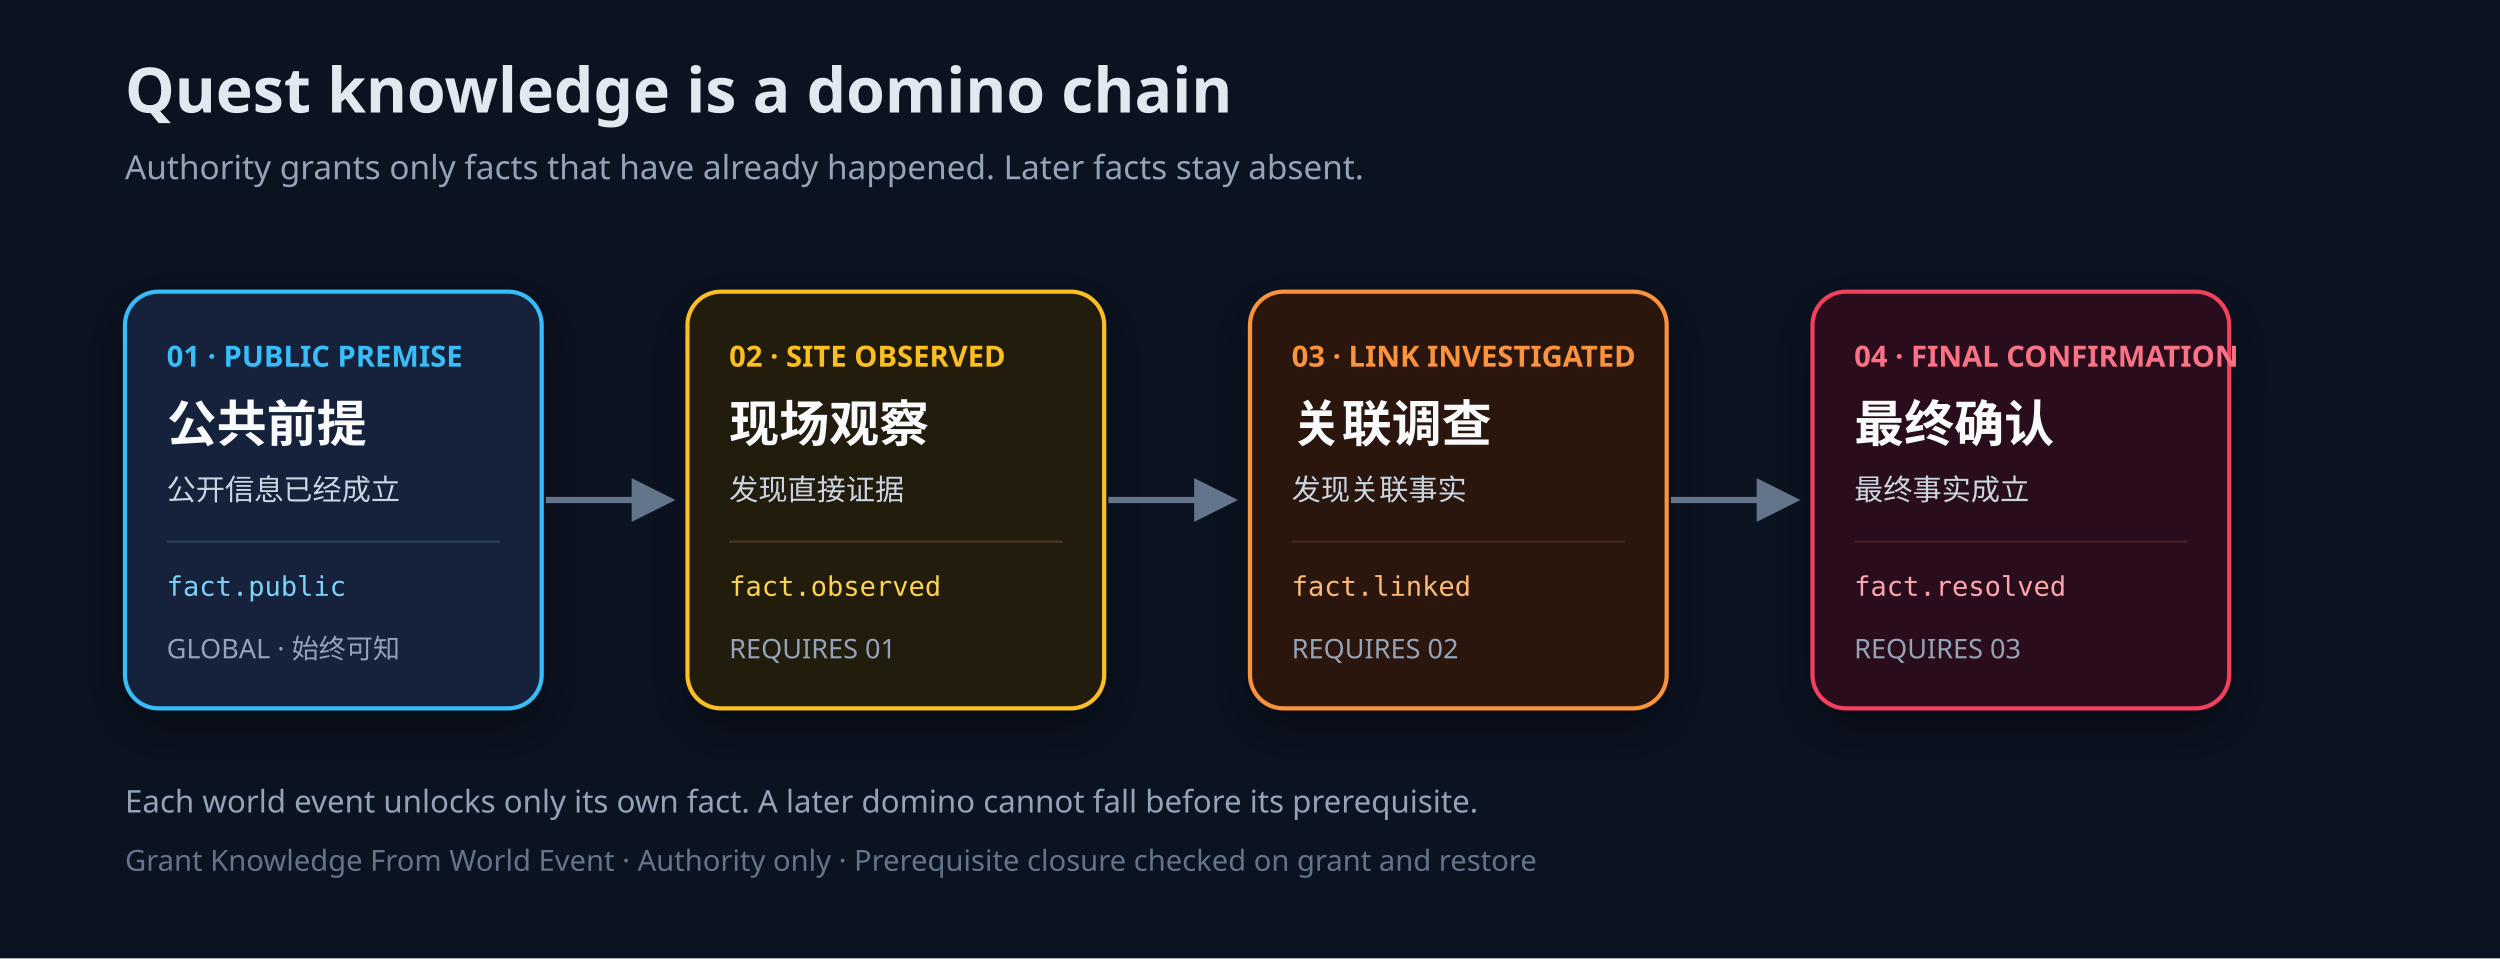
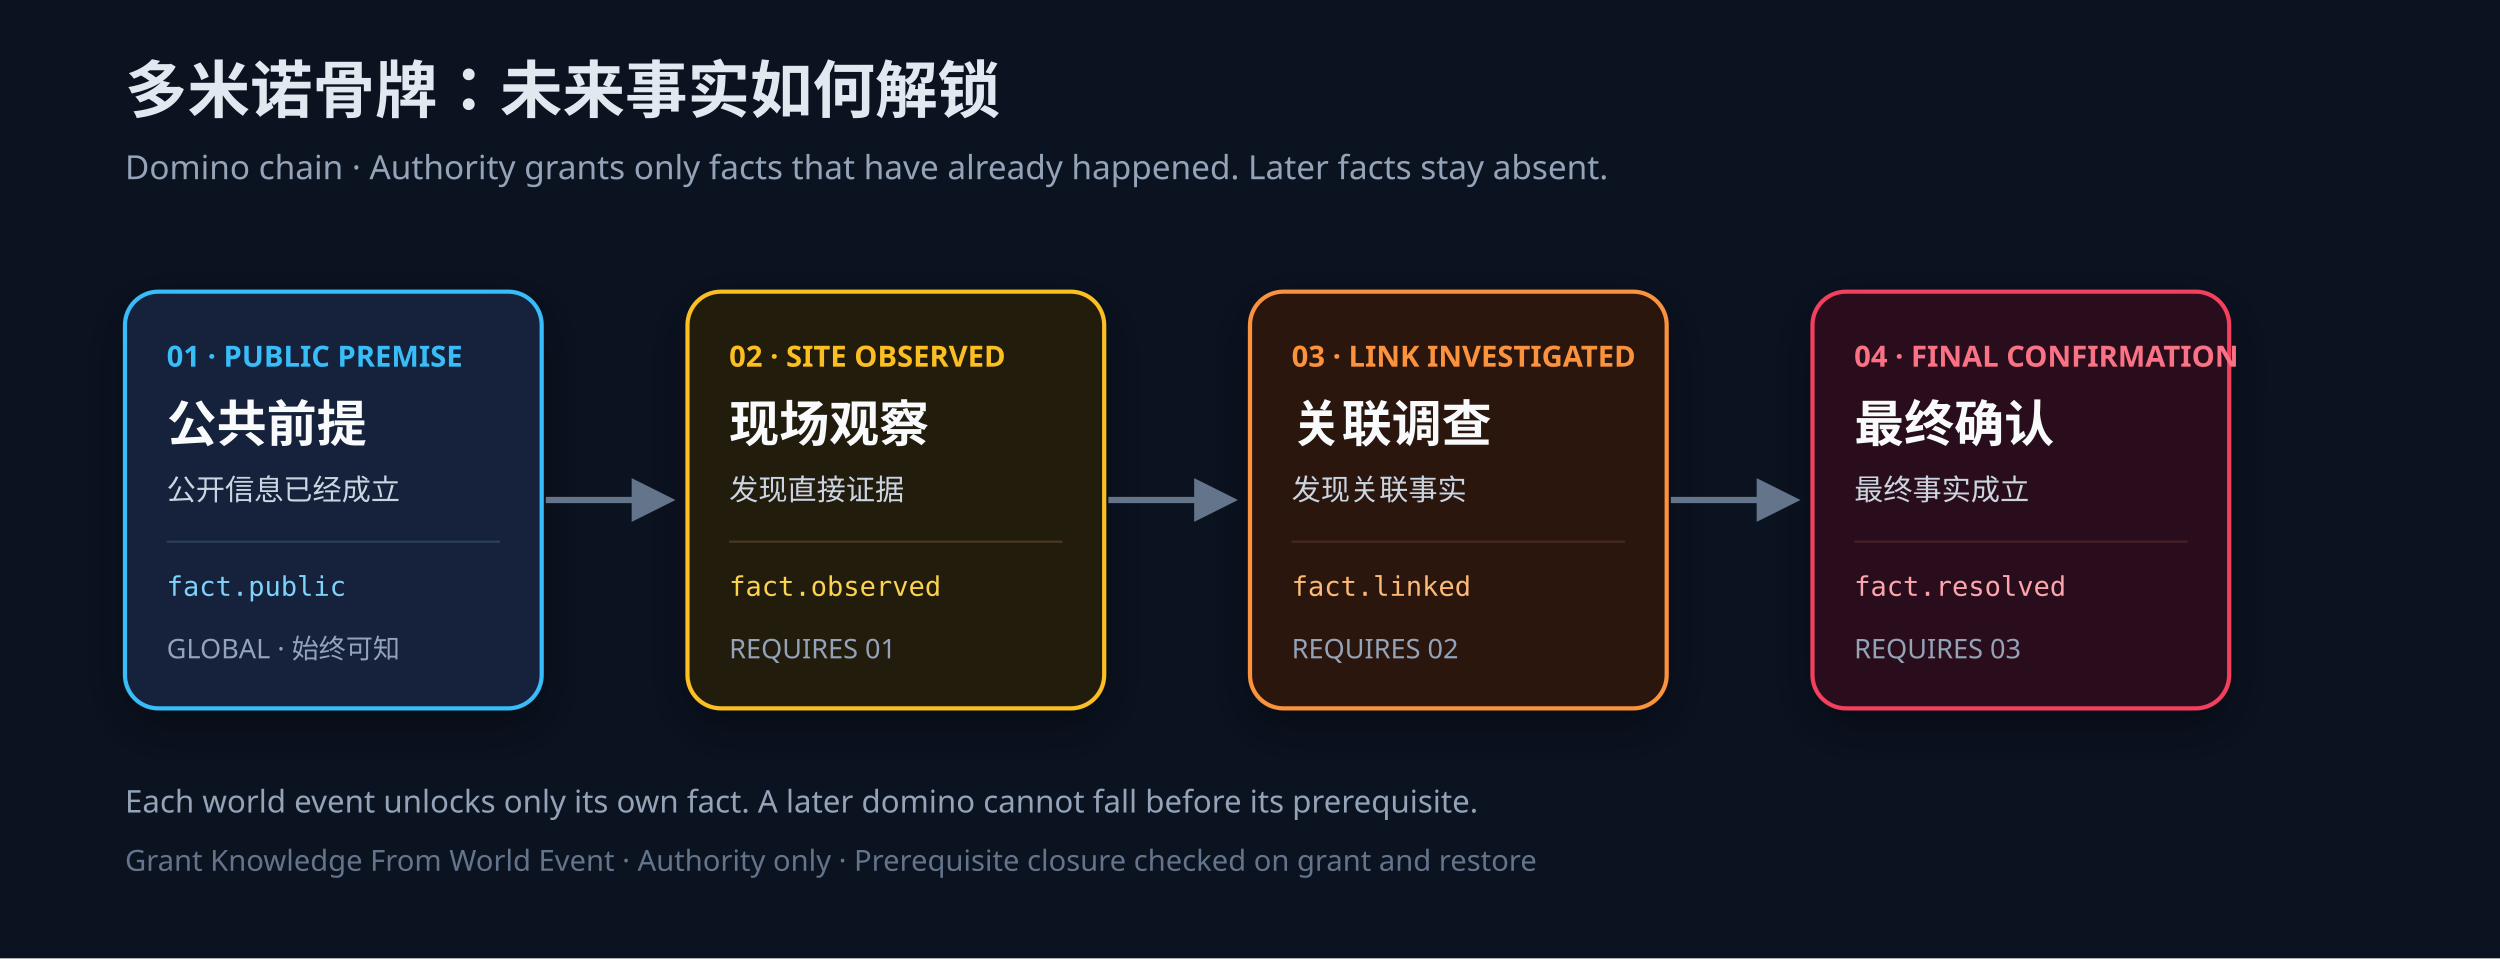
<svg xmlns="http://www.w3.org/2000/svg" width="1200" height="460" viewBox="0 0 1200 460" role="img" aria-labelledby="title desc">
  <defs>
    <marker id="arrow" viewBox="0 0 10 10" refX="8" refY="5" markerWidth="7" markerHeight="7" orient="auto-start-reverse">
      <path d="M 0 0 L 10 5 L 0 10 z" fill="#64748b" />
    </marker>
    <filter id="shadow" x="-20%" y="-20%" width="140%" height="140%">
      <feDropShadow dx="0" dy="8" stdDeviation="10" flood-color="#000000" flood-opacity="0.35" />
    </filter>
  </defs>
  <rect width="1200" height="460" fill="#0b1220" />
-   <text x="60" y="54" fill="#e2e8f0" font-family="Segoe UI, Microsoft YaHei, sans-serif" font-size="30" font-weight="700">Quest knowledge is a domino chain</text>
-   <text x="60" y="86" fill="#94a3b8" font-family="Segoe UI, Microsoft YaHei, sans-serif" font-size="16">Authority grants only facts that have already happened. Later facts stay absent.</text>
+   <text x="60" y="54" fill="#e2e8f0" font-family="Segoe UI, Microsoft YaHei, sans-serif" font-size="30" font-weight="700">多米诺骨牌：未来事实如何解锁</text>
+   <text x="60" y="86" fill="#94a3b8" font-family="Segoe UI, Microsoft YaHei, sans-serif" font-size="16">Domino chain · Authority grants only facts that have already happened. Later facts stay absent.</text>
  <g filter="url(#shadow)">
    <rect x="60" y="140" width="200" height="200" rx="16" fill="#12213a" stroke="#38bdf8" stroke-width="2" />
    <text x="80" y="176" fill="#38bdf8" font-family="Segoe UI, Microsoft YaHei, sans-serif" font-size="14" font-weight="700">01 · PUBLIC PREMISE</text>
    <text x="80" y="212" fill="#f8fafc" font-family="Segoe UI, Microsoft YaHei, sans-serif" font-size="24" font-weight="700">公共前提</text>
    <text x="80" y="240" fill="#cbd5e1" font-family="Segoe UI, Microsoft YaHei, sans-serif" font-size="14">公开信息已经成立</text>
    <line x1="80" y1="260" x2="240" y2="260" stroke="#334155" />
    <text x="80" y="286" fill="#7dd3fc" font-family="Consolas, monospace" font-size="13">fact.public</text>
    <text x="80" y="316" fill="#94a3b8" font-family="Segoe UI, Microsoft YaHei, sans-serif" font-size="13">GLOBAL · 始终可知</text>
  </g>
  <g filter="url(#shadow)">
    <rect x="330" y="140" width="200" height="200" rx="16" fill="#241b10" stroke="#fbbf24" stroke-width="2" />
    <text x="350" y="176" fill="#fbbf24" font-family="Segoe UI, Microsoft YaHei, sans-serif" font-size="14" font-weight="700">02 · SITE OBSERVED</text>
    <text x="350" y="212" fill="#f8fafc" font-family="Segoe UI, Microsoft YaHei, sans-serif" font-size="24" font-weight="700">现场观察</text>
    <text x="350" y="240" fill="#cbd5e1" font-family="Segoe UI, Microsoft YaHei, sans-serif" font-size="14">发现直接证据</text>
    <line x1="350" y1="260" x2="510" y2="260" stroke="#4a3a20" />
    <text x="350" y="286" fill="#fcd34d" font-family="Consolas, monospace" font-size="13">fact.observed</text>
    <text x="350" y="316" fill="#94a3b8" font-family="Segoe UI, Microsoft YaHei, sans-serif" font-size="13">REQUIRES 01</text>
  </g>
  <g filter="url(#shadow)">
    <rect x="600" y="140" width="200" height="200" rx="16" fill="#2a1710" stroke="#fb923c" stroke-width="2" />
    <text x="620" y="176" fill="#fb923c" font-family="Segoe UI, Microsoft YaHei, sans-serif" font-size="14" font-weight="700">03 · LINK INVESTIGATED</text>
    <text x="620" y="212" fill="#f8fafc" font-family="Segoe UI, Microsoft YaHei, sans-serif" font-size="24" font-weight="700">关联调查</text>
    <text x="620" y="240" fill="#cbd5e1" font-family="Segoe UI, Microsoft YaHei, sans-serif" font-size="14">发现关联事实</text>
    <line x1="620" y1="260" x2="780" y2="260" stroke="#4a2a18" />
    <text x="620" y="286" fill="#fdba74" font-family="Consolas, monospace" font-size="13">fact.linked</text>
    <text x="620" y="316" fill="#94a3b8" font-family="Segoe UI, Microsoft YaHei, sans-serif" font-size="13">REQUIRES 02</text>
  </g>
  <g filter="url(#shadow)">
    <rect x="870" y="140" width="200" height="200" rx="16" fill="#2a111a" stroke="#f43f5e" stroke-width="2" />
    <text x="890" y="176" fill="#fb7185" font-family="Segoe UI, Microsoft YaHei, sans-serif" font-size="14" font-weight="700">04 · FINAL CONFIRMATION</text>
    <text x="890" y="212" fill="#f8fafc" font-family="Segoe UI, Microsoft YaHei, sans-serif" font-size="24" font-weight="700">最终确认</text>
    <text x="890" y="240" fill="#cbd5e1" font-family="Segoe UI, Microsoft YaHei, sans-serif" font-size="14">最终事实成立</text>
    <line x1="890" y1="260" x2="1050" y2="260" stroke="#4a1e2a" />
    <text x="890" y="286" fill="#fda4af" font-family="Consolas, monospace" font-size="13">fact.resolved</text>
    <text x="890" y="316" fill="#94a3b8" font-family="Segoe UI, Microsoft YaHei, sans-serif" font-size="13">REQUIRES 03</text>
  </g>
  <line x1="262" y1="240" x2="320" y2="240" stroke="#64748b" stroke-width="3" marker-end="url(#arrow)" />
  <line x1="532" y1="240" x2="590" y2="240" stroke="#64748b" stroke-width="3" marker-end="url(#arrow)" />
  <line x1="802" y1="240" x2="860" y2="240" stroke="#64748b" stroke-width="3" marker-end="url(#arrow)" />
  <text x="60" y="390" fill="#94a3b8" font-family="Segoe UI, Microsoft YaHei, sans-serif" font-size="15">Each world event unlocks only its own fact. A later domino cannot fall before its prerequisite.</text>
  <text x="60" y="418" fill="#64748b" font-family="Segoe UI, Microsoft YaHei, sans-serif" font-size="14">Grant Knowledge From World Event · Authority only · Prerequisite closure checked on grant and restore</text>
</svg>
